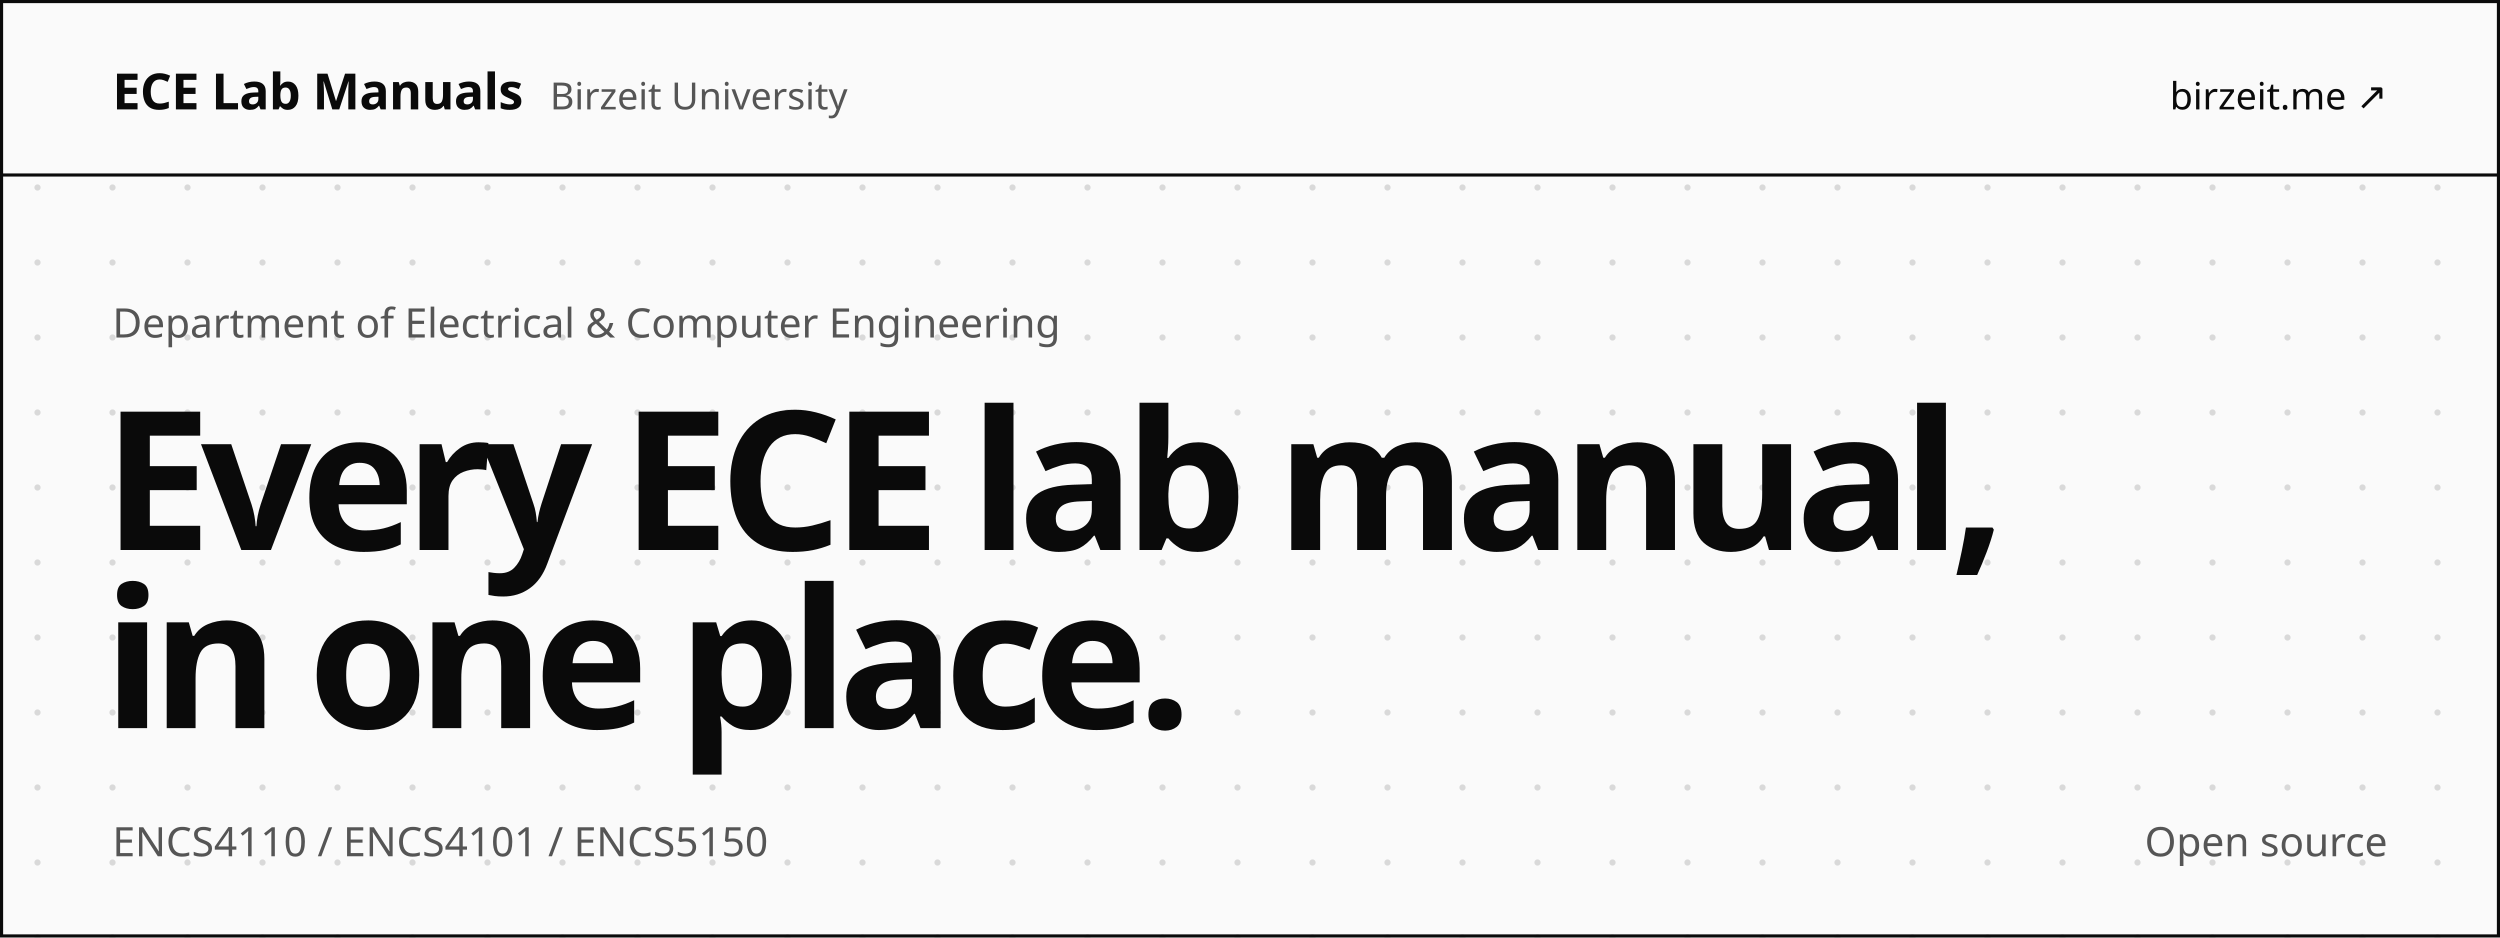
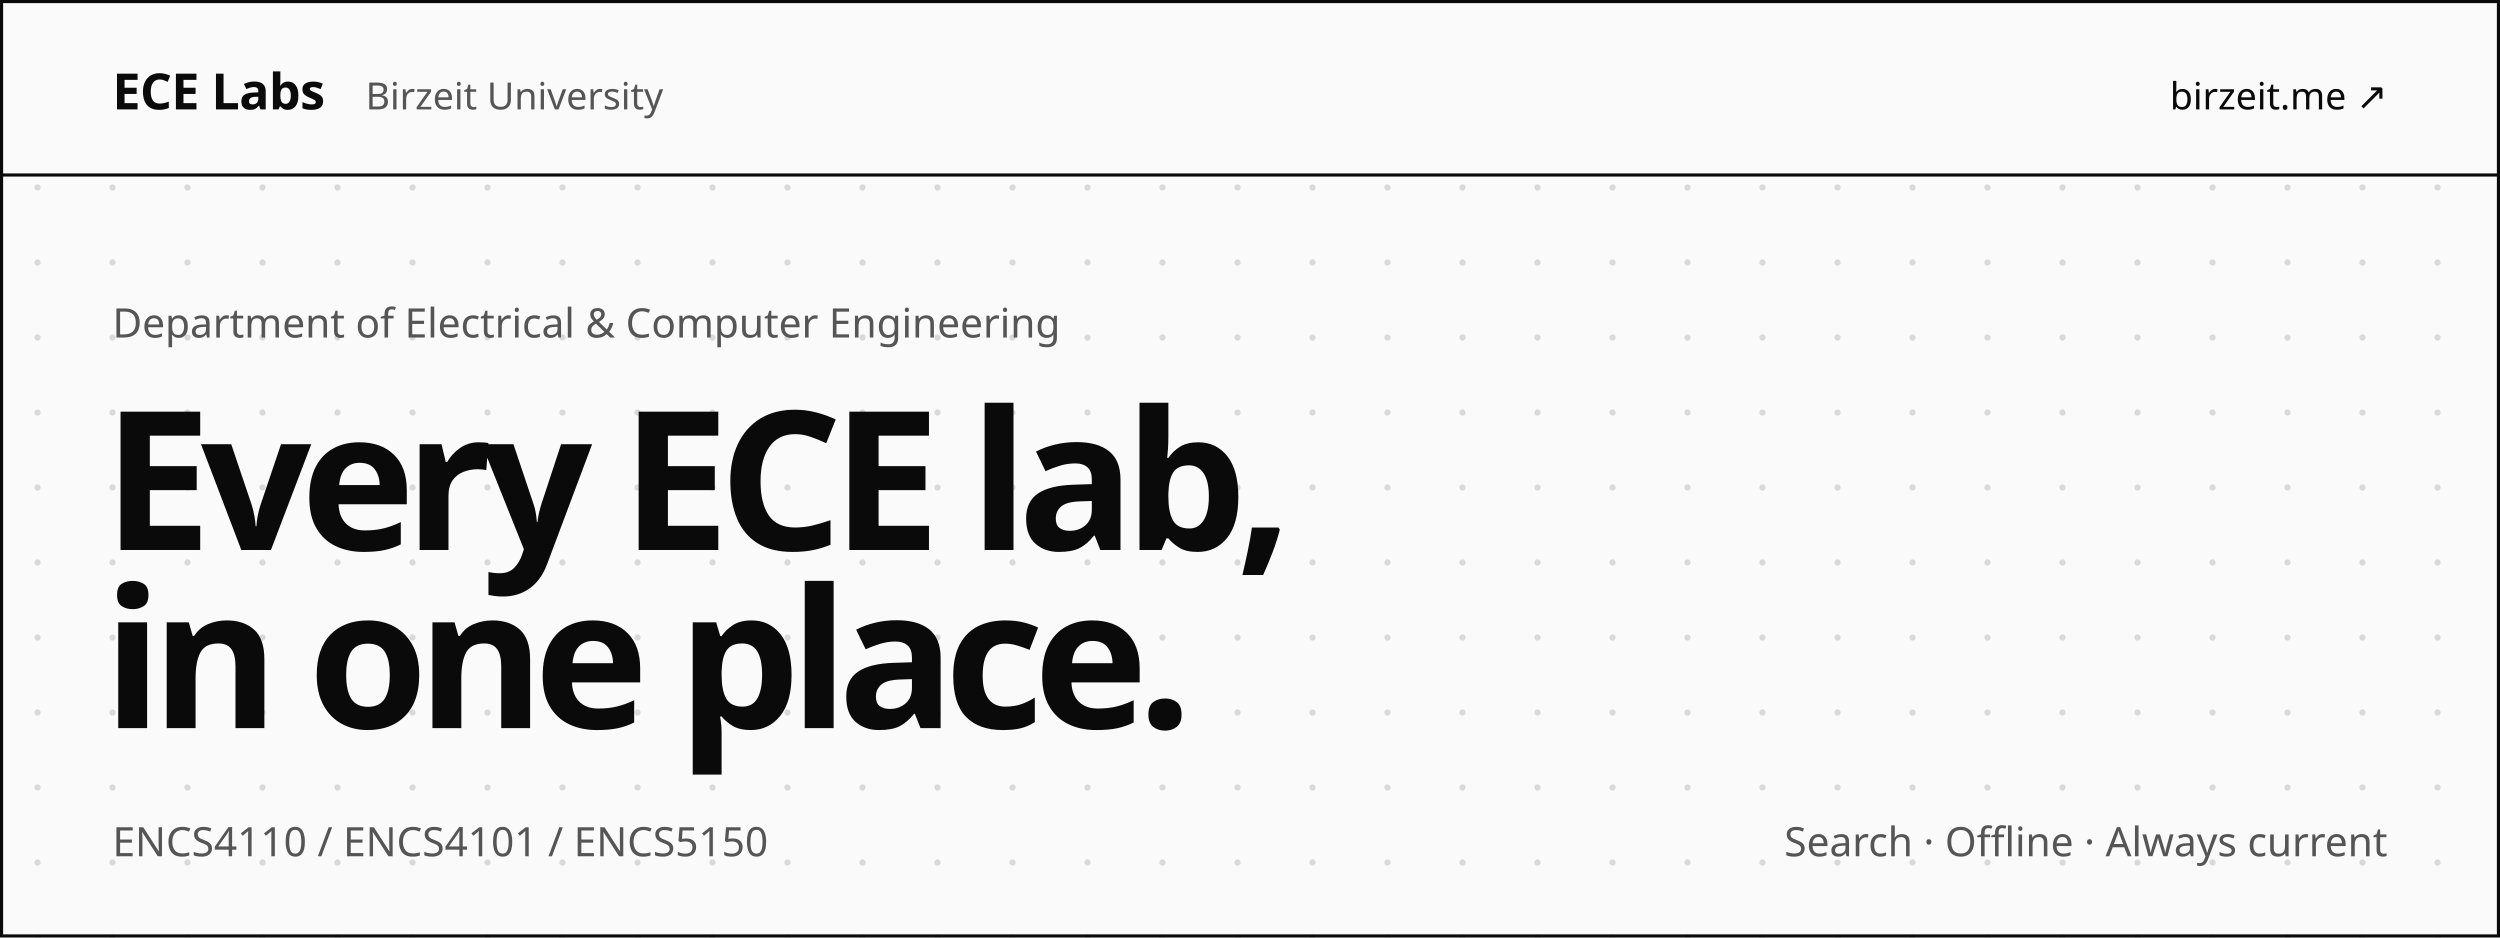
<svg xmlns="http://www.w3.org/2000/svg" width="1600" height="600" viewBox="0 0 1600 600">
  <defs>
    <pattern id="d" width="48" height="48" patternUnits="userSpaceOnUse">
      <circle cx="24" cy="24" r="2" fill="#0a0a0a" fill-opacity=".14" />
    </pattern>
  </defs>
  <rect width="1600" height="600" fill="#fafafa" />
  <rect y="112" width="1600" height="488" fill="url(#d)" />
  <rect x="1" y="1" width="1598" height="598" fill="none" stroke="#0a0a0a" stroke-width="2" />
-   <text x="72" y="70" font-family="Geist" font-weight="600" font-size="32" letter-spacing="-.3" fill="#0a0a0a">ECE Lab Manuals</text>
-   <text x="352" y="70" font-family="Geist Mono" font-size="24" fill="#555555">Birzeit University</text>
+   <text x="72" y="70" font-family="Geist" font-weight="600" font-size="32" letter-spacing="-.3" fill="#0a0a0a">ECE Labs</text>
+   <text x="234" y="70" font-family="Geist Mono" font-size="24" fill="#555555">Birzeit University</text>
  <text x="1528" y="70" text-anchor="end" font-family="Geist Mono" font-size="24" fill="#0a0a0a">birzeit.me ↗</text>
  <rect y="111" width="1600" height="2" fill="#0a0a0a" />
  <text x="72" y="216" font-family="Geist Mono" font-size="26" fill="#555555">Department of Electrical &amp; Computer Engineering</text>
  <text font-family="Geist" font-weight="600" font-size="124" letter-spacing="-6.8" fill="#0a0a0a">
-     <tspan x="66" y="352">Every ECE lab manual,</tspan>
+     <tspan x="66" y="352">Every ECE lab,</tspan>
    <tspan x="66" y="466">in one place.</tspan>
  </text>
  <text x="72" y="548" font-family="Geist Mono" font-size="26" fill="#555555">ENCS4110  /  ENCS4101  /  ENCS5150</text>
-   <text x="1528" y="548" text-anchor="end" font-family="Geist Mono" font-size="26" fill="#555555">Open source</text>
+   <text x="1528" y="548" text-anchor="end" font-family="Geist Mono" font-size="26" fill="#555555">Search · Offline · Always current</text>
</svg>
